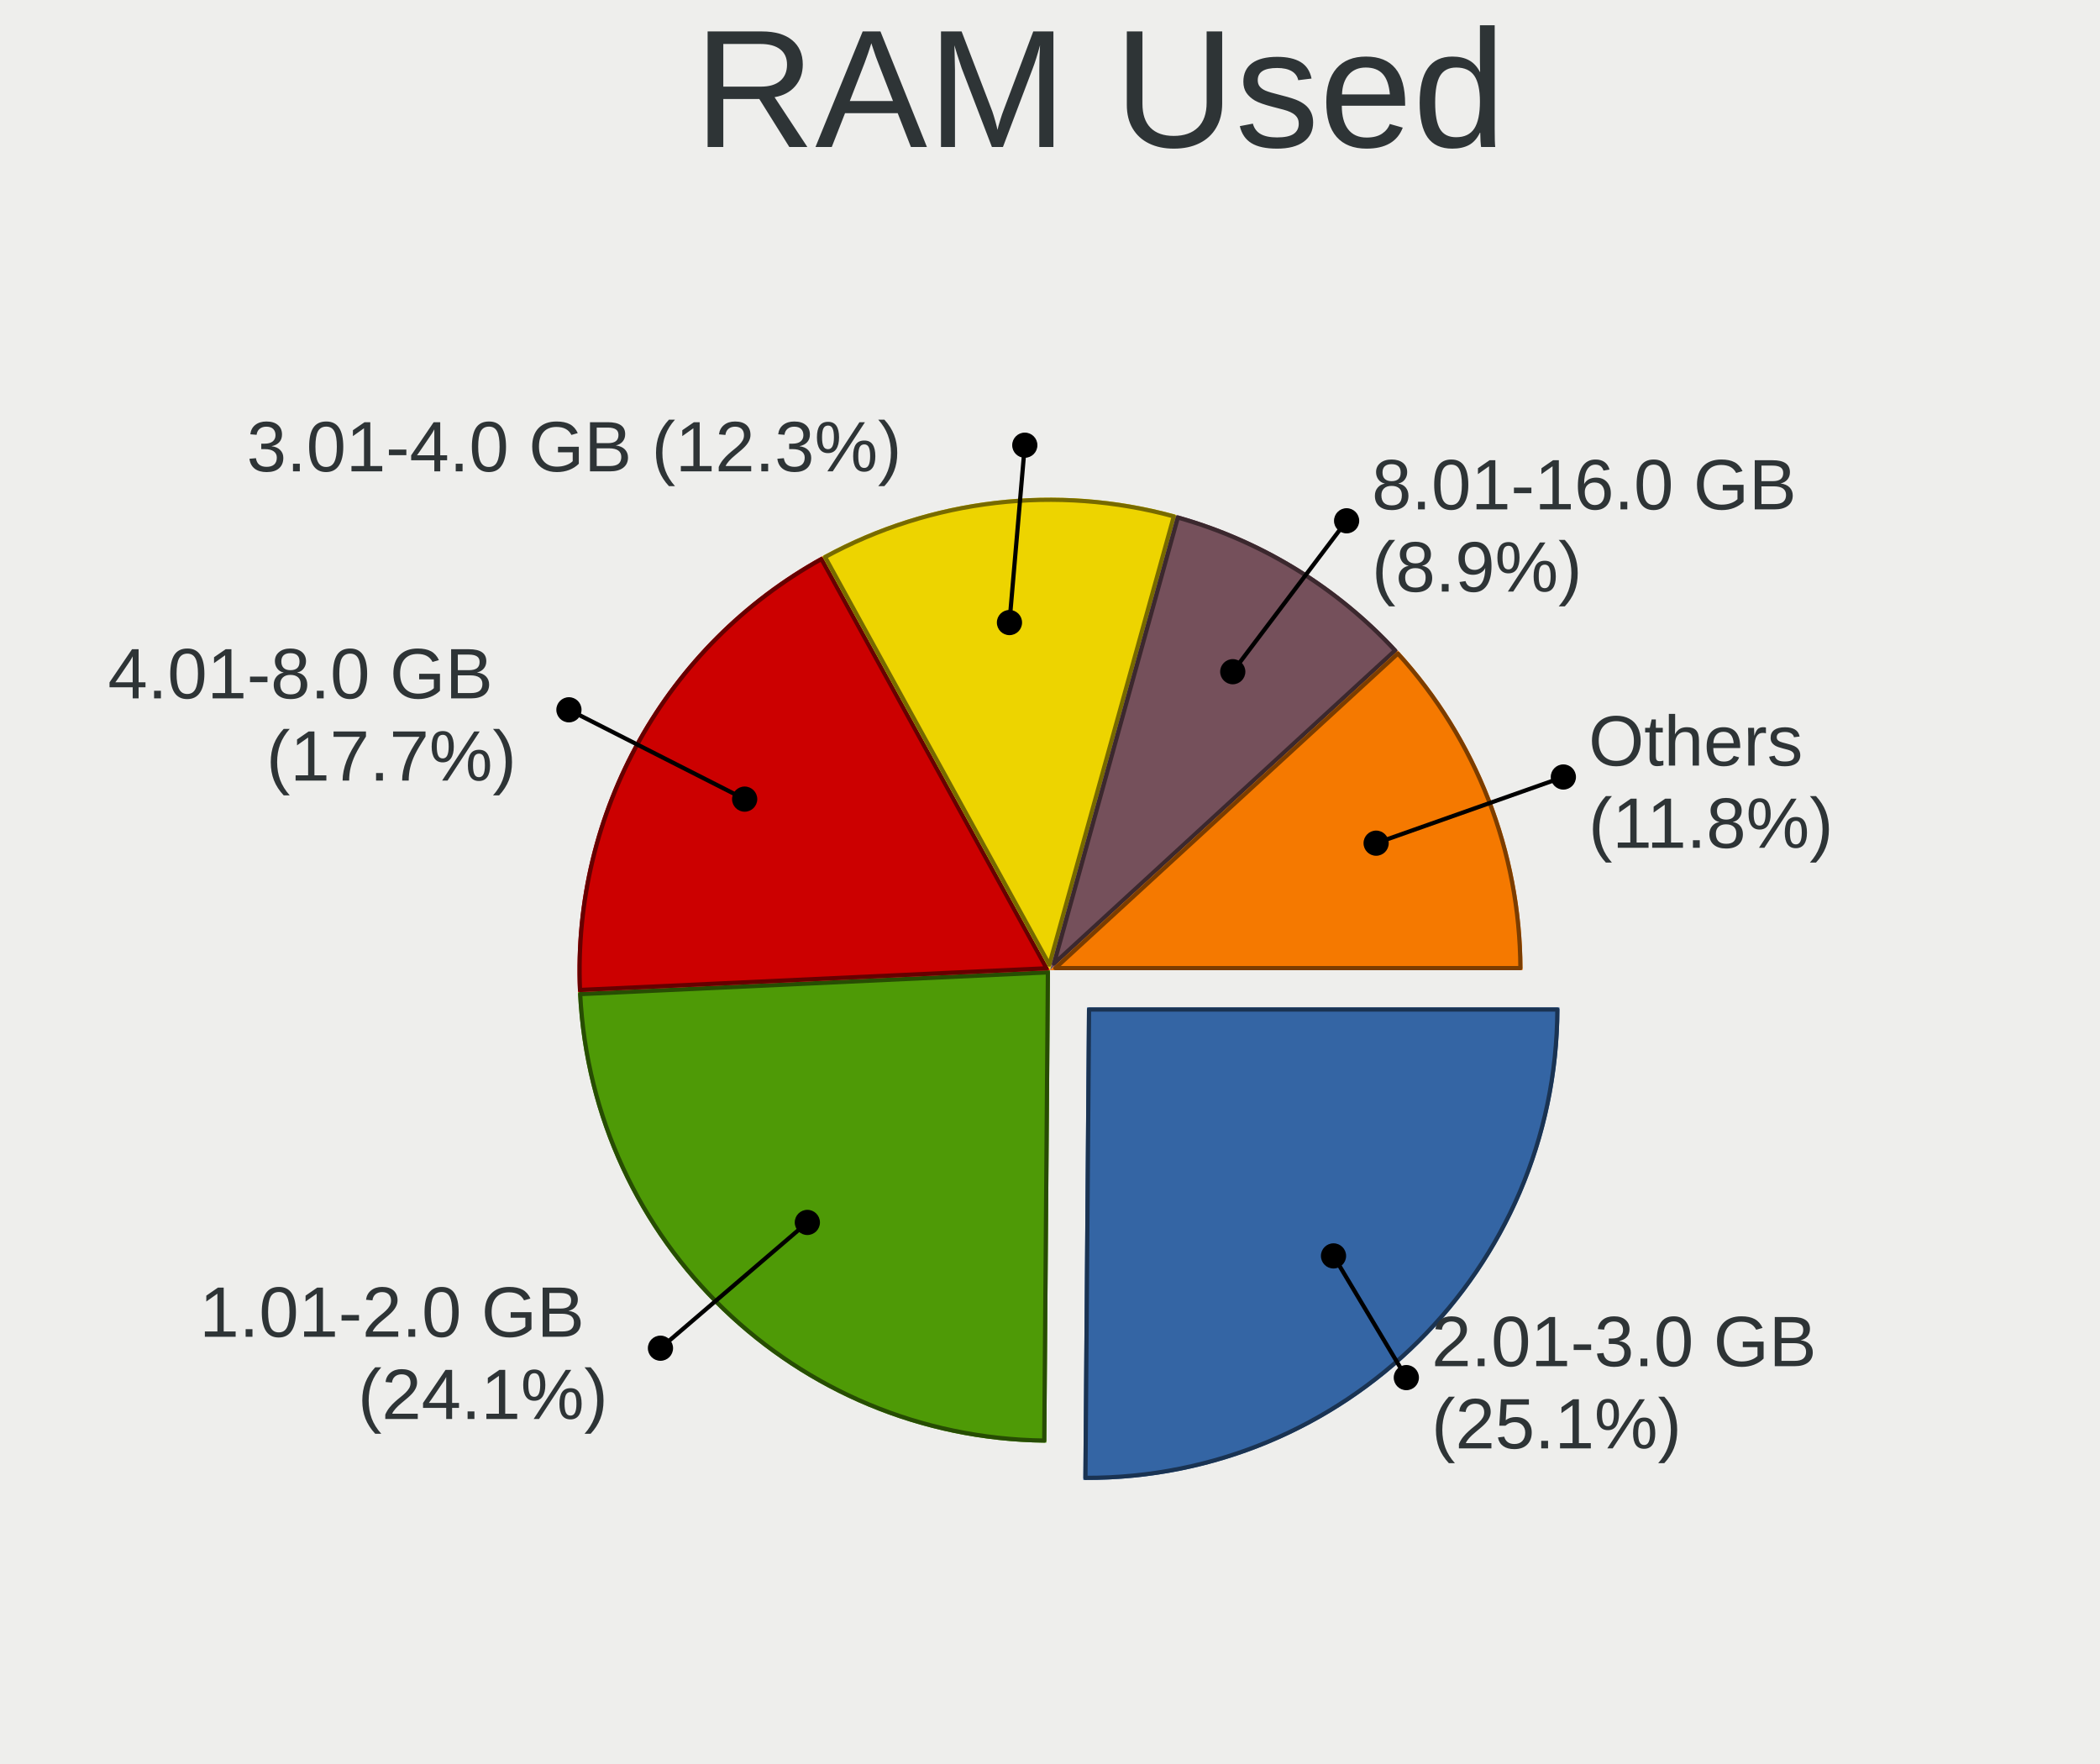
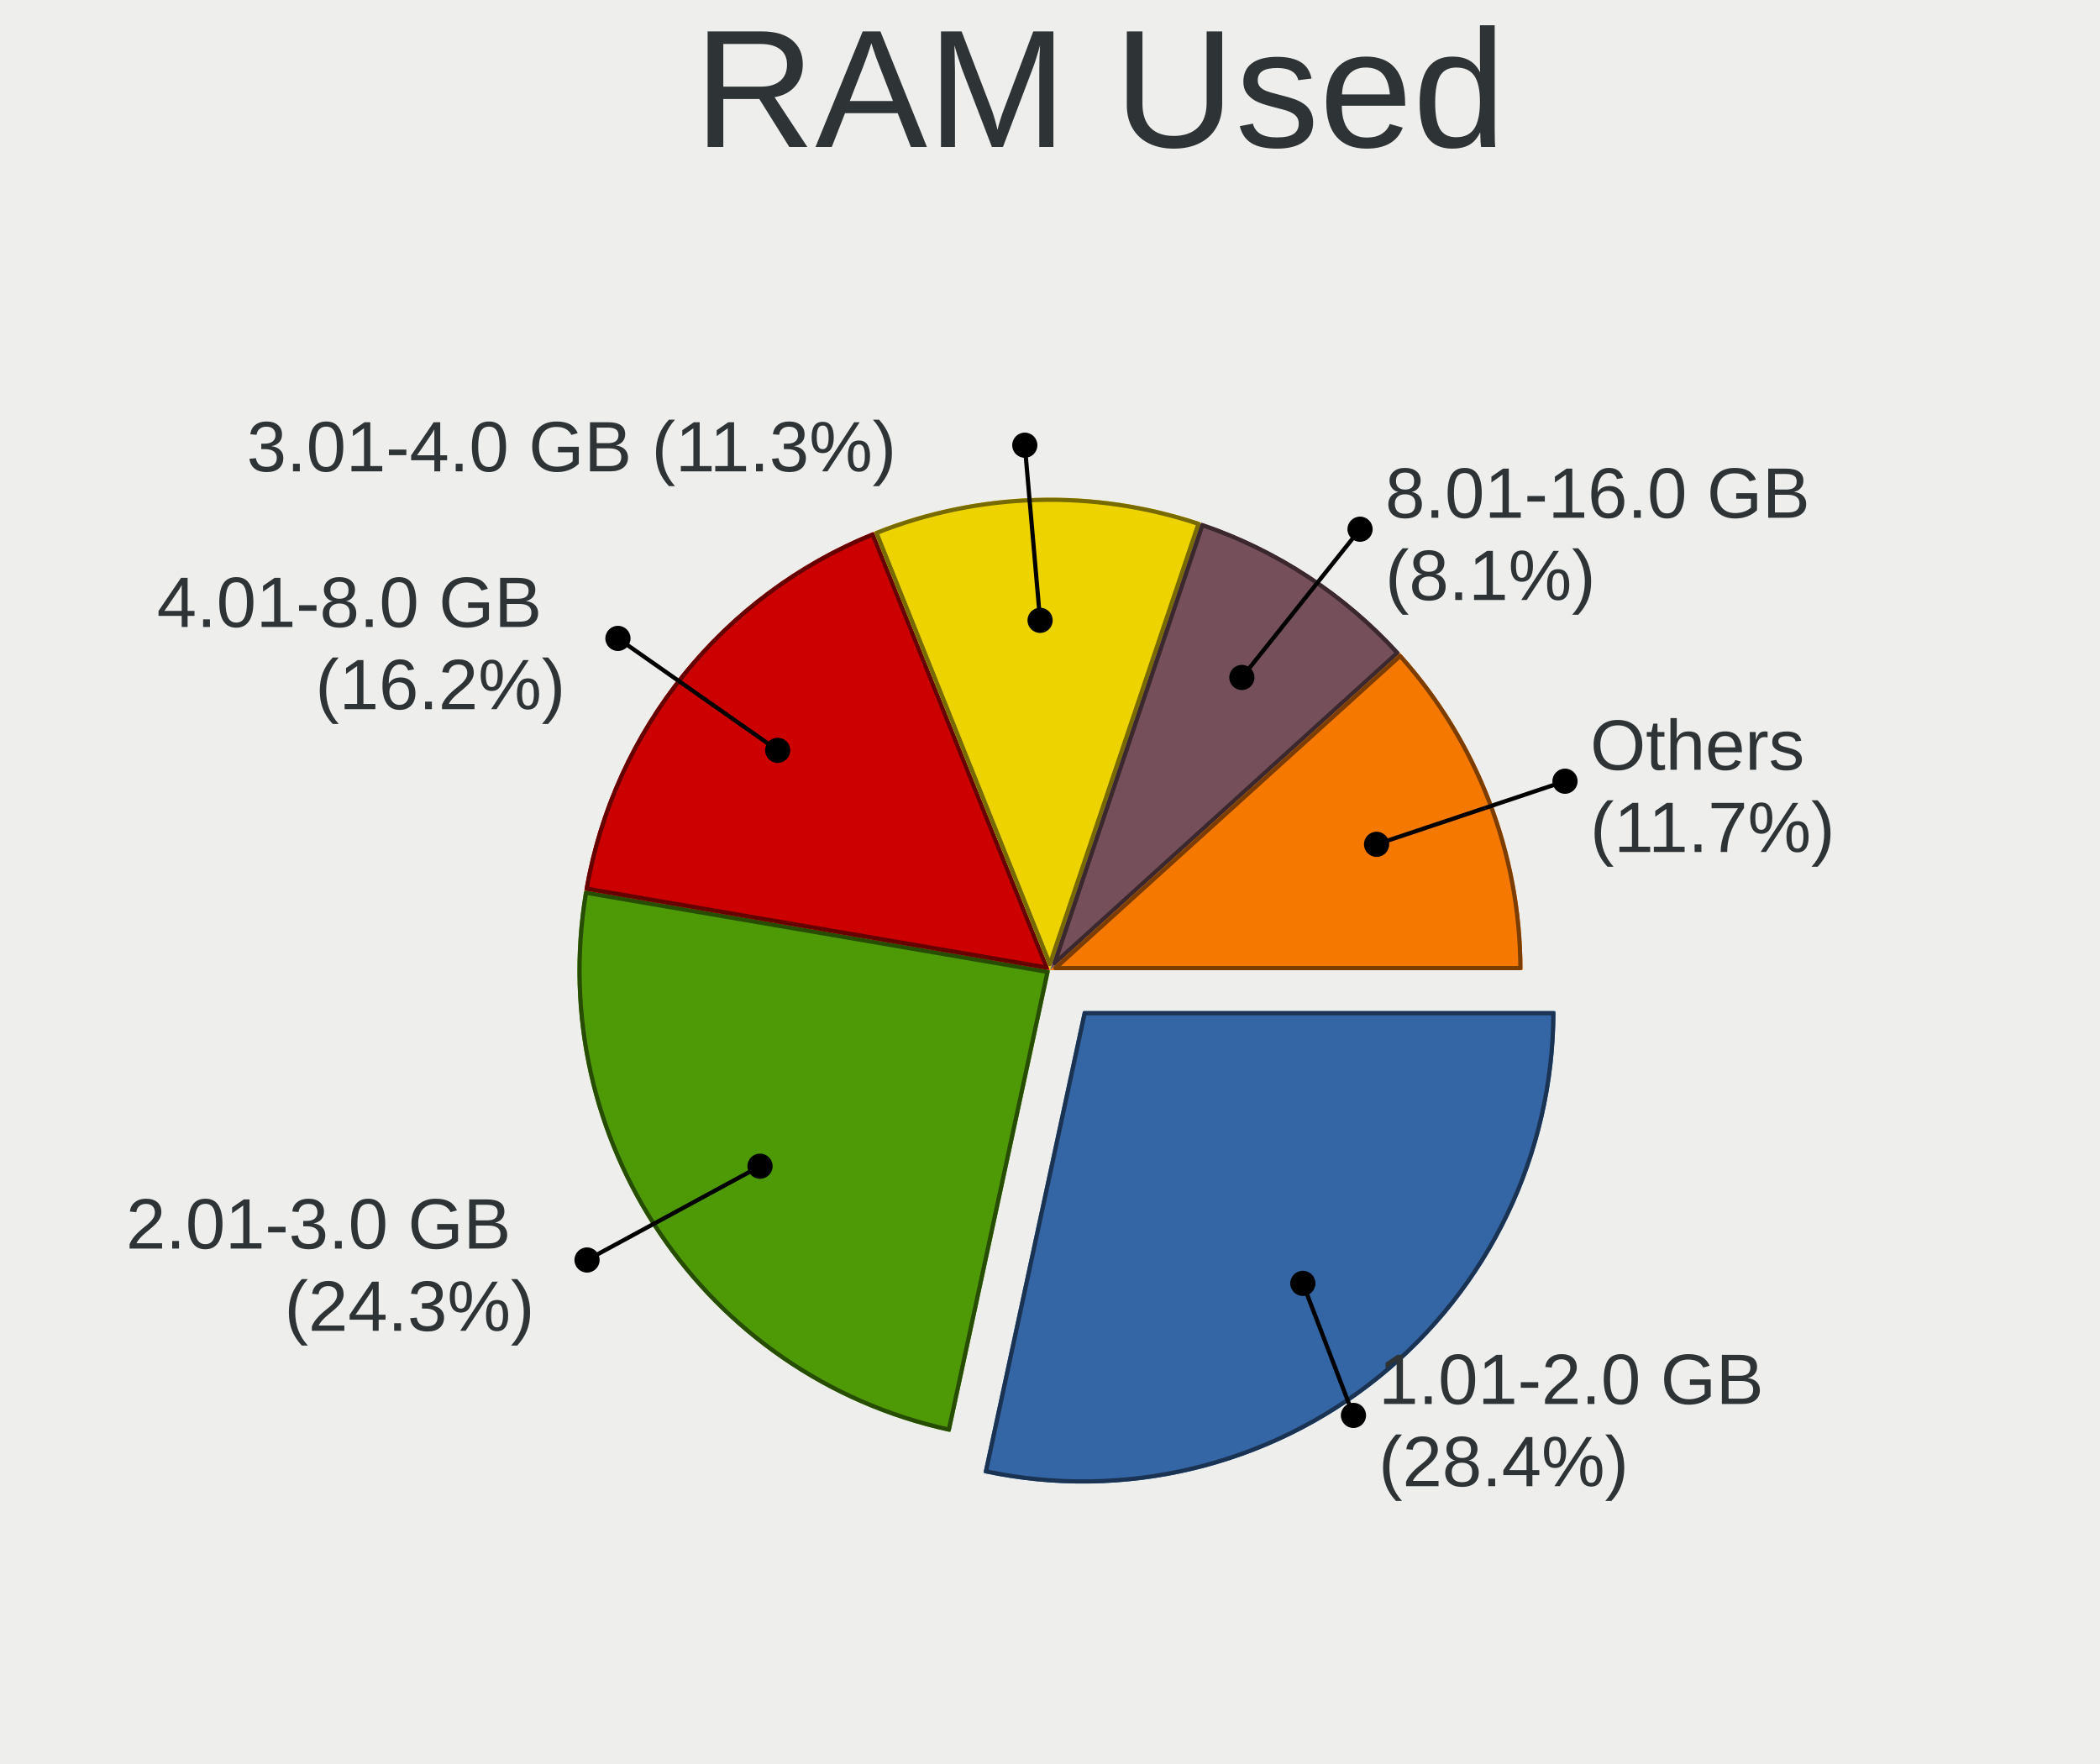
<svg xmlns="http://www.w3.org/2000/svg" width="500" height="420" version="1.0" id="ezcGraph">
  <defs />
  <g id="ezcGraphChart" color-rendering="optimizeQuality" shape-rendering="geometricPrecision" text-rendering="optimizeLegibility">
    <path d=" M 0,420 L 0,0 L 500,0 L 500,420 L 0,420 z " style="fill: #eeeeec; fill-opacity: 1.00; stroke: none;" id="ezcGraphPolygon_1" />
    <path d=" M 0,42 L 0,0 L 500,0 L 500,42 L 0,42 z " style="fill: #000000; fill-opacity: 0.00; stroke: none;" id="ezcGraphPolygon_2" />
-     <path d="M 258.80,239.87 L 371.30,239.87 A 112.50,112.50 0 0,1 257.93,352.37 z" style="fill: #3465a4; fill-opacity: 1.00; stroke: none; cursor: pointer;" id="ezcGraphCircleSector_4" />
-     <path d="M 259.30,240.37 L 370.80,240.37 A 112.00,112.00 0 0,1 258.44,351.87 z" style="fill: none; stroke: #1a3352; stroke-width: 1; stroke-opacity: 1.00; stroke-linecap: round; stroke-linejoin: round;" id="ezcGraphCircleSector_5" />
-     <path d="M 250.00,231.00 L 249.13,343.50 A 112.50,112.50 0 0,1 137.62,236.22 z" style="fill: #4e9a06; fill-opacity: 1.00; stroke: none; cursor: pointer;" id="ezcGraphCircleSector_6" />
-     <path d="M 249.50,231.52 L 248.63,342.99 A 112.00,112.00 0 0,1 138.14,236.70 z" style="fill: none; stroke: #274d03; stroke-width: 1; stroke-opacity: 1.00; stroke-linecap: round; stroke-linejoin: round;" id="ezcGraphCircleSector_7" />
-     <path d="M 250.00,231.00 L 137.62,236.22 A 112.50,112.50 0 0,1 195.77,132.43 z" style="fill: #cc0000; fill-opacity: 1.00; stroke: none; cursor: pointer;" id="ezcGraphCircleSector_8" />
-     <path d="M 249.18,230.54 L 138.10,235.70 A 112.00,112.00 0 0,1 195.58,133.11 z" style="fill: none; stroke: #660000; stroke-width: 1; stroke-opacity: 1.00; stroke-linecap: round; stroke-linejoin: round;" id="ezcGraphCircleSector_9" />
-     <path d="M 250.00,231.00 L 195.77,132.43 A 112.50,112.50 0 0,1 280.10,122.60 z" style="fill: #edd400; fill-opacity: 1.00; stroke: none; cursor: pointer;" id="ezcGraphCircleSector_10" />
-     <path d="M 249.85,229.68 L 196.45,132.63 A 112.00,112.00 0 0,1 279.48,122.95 z" style="fill: none; stroke: #776a00; stroke-width: 1; stroke-opacity: 1.00; stroke-linecap: round; stroke-linejoin: round;" id="ezcGraphCircleSector_11" />
-     <path d="M 250.00,231.00 L 280.10,122.60 A 112.50,112.50 0 0,1 332.86,154.91 z" style="fill: #75505b; fill-opacity: 1.00; stroke: none; cursor: pointer;" id="ezcGraphCircleSector_12" />
-     <path d="M 250.95,229.45 L 280.44,123.22 A 112.00,112.00 0 0,1 332.16,154.88 z" style="fill: none; stroke: #3b282e; stroke-width: 1; stroke-opacity: 1.00; stroke-linecap: round; stroke-linejoin: round;" id="ezcGraphCircleSector_13" />
-     <path d="M 250.00,231.00 L 332.86,154.91 A 112.50,112.50 0 0,1 362.50,231.00 z" style="fill: #f57900; fill-opacity: 1.00; stroke: none;" id="ezcGraphCircleSector_14" />
-     <path d="M 251.28,230.50 L 332.83,155.61 A 112.00,112.00 0 0,1 362.00,230.50 z" style="fill: none; stroke: #7b3d00; stroke-width: 1; stroke-opacity: 1.00; stroke-linecap: round; stroke-linejoin: round;" id="ezcGraphCircleSector_15" />
-     <path d=" M 240.349,148.227 L 244,106" style="fill: none; stroke: #000000; stroke-width: 1; stroke-opacity: 1.00; stroke-linecap: round; stroke-linejoin: round;" id="ezcGraphLine_16" />
-     <ellipse cx="240.349" cy="148.227" rx="3" ry="3" style="fill: #000000; fill-opacity: 1.00; stroke: none;" id="ezcGraphCircle_17" />
+     <path d="M 257.85,240.73 L 370.35,240.73 A 112.50,112.50 0 0,1 234.15,350.70 z" style="fill: #3465a4; fill-opacity: 1.00; stroke: none; cursor: pointer;" id="ezcGraphCircleSector_4" />
+     <path d="M 258.26,241.23 L 369.85,241.23 A 112.00,112.00 0 0,1 234.75,350.32 z" style="fill: none; stroke: #1a3352; stroke-width: 1; stroke-opacity: 1.00; stroke-linecap: round; stroke-linejoin: round;" id="ezcGraphCircleSector_5" />
+     <path d="M 250.00,231.00 L 226.30,340.97 A 112.50,112.50 0 0,1 139.12,211.99 z" style="fill: #4e9a06; fill-opacity: 1.00; stroke: none; cursor: pointer;" id="ezcGraphCircleSector_6" />
+     <path d="M 249.40,231.40 L 225.92,340.38 A 112.00,112.00 0 0,1 139.53,212.56 z" style="fill: none; stroke: #274d03; stroke-width: 1; stroke-opacity: 1.00; stroke-linecap: round; stroke-linejoin: round;" id="ezcGraphCircleSector_7" />
+     <path d="M 250.00,231.00 L 139.12,211.99 A 112.50,112.50 0 0,1 208.05,126.61 z" style="fill: #cc0000; fill-opacity: 1.00; stroke: none; cursor: pointer;" id="ezcGraphCircleSector_8" />
+     <path d="M 249.20,230.36 L 139.70,211.58 A 112.00,112.00 0 0,1 207.78,127.26 z" style="fill: none; stroke: #660000; stroke-width: 1; stroke-opacity: 1.00; stroke-linecap: round; stroke-linejoin: round;" id="ezcGraphCircleSector_9" />
+     <path d="M 250.00,231.00 L 208.05,126.61 A 112.50,112.50 0 0,1 285.97,124.41 z" style="fill: #edd400; fill-opacity: 1.00; stroke: none; cursor: pointer;" id="ezcGraphCircleSector_10" />
+     <path d="M 249.96,229.56 L 208.70,126.89 A 112.00,112.00 0 0,1 285.34,124.72 z" style="fill: none; stroke: #776a00; stroke-width: 1; stroke-opacity: 1.00; stroke-linecap: round; stroke-linejoin: round;" id="ezcGraphCircleSector_11" />
+     <path d="M 250.00,231.00 L 285.97,124.41 A 112.50,112.50 0 0,1 333.39,155.49 z" style="fill: #75505b; fill-opacity: 1.00; stroke: none; cursor: pointer;" id="ezcGraphCircleSector_12" />
+     <path d="M 251.09,229.34 L 286.29,125.04 A 112.00,112.00 0 0,1 332.68,155.45 z" style="fill: none; stroke: #3b282e; stroke-width: 1; stroke-opacity: 1.00; stroke-linecap: round; stroke-linejoin: round;" id="ezcGraphCircleSector_13" />
+     <path d="M 250.00,231.00 L 333.39,155.49 A 112.50,112.50 0 0,1 362.50,231.00 z" style="fill: #f57900; fill-opacity: 1.00; stroke: none;" id="ezcGraphCircleSector_14" />
+     <path d="M 251.30,230.50 L 333.36,156.19 A 112.00,112.00 0 0,1 362.00,230.50 z" style="fill: none; stroke: #7b3d00; stroke-width: 1; stroke-opacity: 1.00; stroke-linecap: round; stroke-linejoin: round;" id="ezcGraphCircleSector_15" />
+     <path d=" M 247.642,147.7 L 244,106" style="fill: none; stroke: #000000; stroke-width: 1; stroke-opacity: 1.00; stroke-linecap: round; stroke-linejoin: round;" id="ezcGraphLine_16" />
+     <ellipse cx="247.642" cy="147.7" rx="3" ry="3" style="fill: #000000; fill-opacity: 1.00; stroke: none;" id="ezcGraphCircle_17" />
    <ellipse cx="244" cy="106" rx="3" ry="3" style="fill: #000000; fill-opacity: 1.00; stroke: none;" id="ezcGraphCircle_18" />
-     <path d=" M 177.3,190.268 L 135.46,169" style="fill: none; stroke: #000000; stroke-width: 1; stroke-opacity: 1.00; stroke-linecap: round; stroke-linejoin: round;" id="ezcGraphLine_20" />
-     <ellipse cx="177.3" cy="190.268" rx="3" ry="3" style="fill: #000000; fill-opacity: 1.00; stroke: none;" id="ezcGraphCircle_21" />
-     <ellipse cx="135.46" cy="169" rx="3" ry="3" style="fill: #000000; fill-opacity: 1.00; stroke: none;" id="ezcGraphCircle_22" />
-     <path d=" M 192.225,291.054 L 157.253,321" style="fill: none; stroke: #000000; stroke-width: 1; stroke-opacity: 1.00; stroke-linecap: round; stroke-linejoin: round;" id="ezcGraphLine_24" />
-     <ellipse cx="192.225" cy="291.054" rx="3" ry="3" style="fill: #000000; fill-opacity: 1.00; stroke: none;" id="ezcGraphCircle_25" />
-     <ellipse cx="157.253" cy="321" rx="3" ry="3" style="fill: #000000; fill-opacity: 1.00; stroke: none;" id="ezcGraphCircle_26" />
-     <path d=" M 293.514,159.93 L 320.622,124" style="fill: none; stroke: #000000; stroke-width: 1; stroke-opacity: 1.00; stroke-linecap: round; stroke-linejoin: round;" id="ezcGraphLine_28" />
-     <ellipse cx="293.514" cy="159.93" rx="3" ry="3" style="fill: #000000; fill-opacity: 1.00; stroke: none;" id="ezcGraphCircle_29" />
-     <ellipse cx="320.622" cy="124" rx="3" ry="3" style="fill: #000000; fill-opacity: 1.00; stroke: none;" id="ezcGraphCircle_30" />
-     <path d=" M 327.651,200.755 L 372.228,185" style="fill: none; stroke: #000000; stroke-width: 1; stroke-opacity: 1.00; stroke-linecap: round; stroke-linejoin: round;" id="ezcGraphLine_32" />
-     <ellipse cx="327.651" cy="200.755" rx="3" ry="3" style="fill: #000000; fill-opacity: 1.00; stroke: none;" id="ezcGraphCircle_33" />
-     <ellipse cx="372.228" cy="185" rx="3" ry="3" style="fill: #000000; fill-opacity: 1.00; stroke: none;" id="ezcGraphCircle_34" />
-     <path d=" M 317.502,299.026 L 334.842,328" style="fill: none; stroke: #000000; stroke-width: 1; stroke-opacity: 1.00; stroke-linecap: round; stroke-linejoin: round;" id="ezcGraphLine_36" />
-     <ellipse cx="317.502" cy="299.026" rx="3" ry="3" style="fill: #000000; fill-opacity: 1.00; stroke: none;" id="ezcGraphCircle_37" />
-     <ellipse cx="334.842" cy="328" rx="3" ry="3" style="fill: #000000; fill-opacity: 1.00; stroke: none;" id="ezcGraphCircle_38" />
+     <path d=" M 185.164,178.648 L 147.129,152" style="fill: none; stroke: #000000; stroke-width: 1; stroke-opacity: 1.00; stroke-linecap: round; stroke-linejoin: round;" id="ezcGraphLine_20" />
+     <ellipse cx="185.164" cy="178.648" rx="3" ry="3" style="fill: #000000; fill-opacity: 1.00; stroke: none;" id="ezcGraphCircle_21" />
+     <ellipse cx="147.129" cy="152" rx="3" ry="3" style="fill: #000000; fill-opacity: 1.00; stroke: none;" id="ezcGraphCircle_22" />
+     <path d=" M 180.958,277.665 L 139.769,300" style="fill: none; stroke: #000000; stroke-width: 1; stroke-opacity: 1.00; stroke-linecap: round; stroke-linejoin: round;" id="ezcGraphLine_24" />
+     <ellipse cx="180.958" cy="277.665" rx="3" ry="3" style="fill: #000000; fill-opacity: 1.00; stroke: none;" id="ezcGraphCircle_25" />
+     <ellipse cx="139.769" cy="300" rx="3" ry="3" style="fill: #000000; fill-opacity: 1.00; stroke: none;" id="ezcGraphCircle_26" />
+     <path d=" M 295.683,161.304 L 323.823,126" style="fill: none; stroke: #000000; stroke-width: 1; stroke-opacity: 1.00; stroke-linecap: round; stroke-linejoin: round;" id="ezcGraphLine_28" />
+     <ellipse cx="295.683" cy="161.304" rx="3" ry="3" style="fill: #000000; fill-opacity: 1.00; stroke: none;" id="ezcGraphCircle_29" />
+     <ellipse cx="323.823" cy="126" rx="3" ry="3" style="fill: #000000; fill-opacity: 1.00; stroke: none;" id="ezcGraphCircle_30" />
+     <path d=" M 327.756,201.026 L 372.619,186" style="fill: none; stroke: #000000; stroke-width: 1; stroke-opacity: 1.00; stroke-linecap: round; stroke-linejoin: round;" id="ezcGraphLine_32" />
+     <ellipse cx="327.756" cy="201.026" rx="3" ry="3" style="fill: #000000; fill-opacity: 1.00; stroke: none;" id="ezcGraphCircle_33" />
+     <ellipse cx="372.619" cy="186" rx="3" ry="3" style="fill: #000000; fill-opacity: 1.00; stroke: none;" id="ezcGraphCircle_34" />
+     <path d=" M 310.204,305.562 L 322.25,337" style="fill: none; stroke: #000000; stroke-width: 1; stroke-opacity: 1.00; stroke-linecap: round; stroke-linejoin: round;" id="ezcGraphLine_36" />
+     <ellipse cx="310.204" cy="305.562" rx="3" ry="3" style="fill: #000000; fill-opacity: 1.00; stroke: none;" id="ezcGraphCircle_37" />
+     <ellipse cx="322.25" cy="337" rx="3" ry="3" style="fill: #000000; fill-opacity: 1.00; stroke: none;" id="ezcGraphCircle_38" />
    <g id="ezcGraphTextBox_3">
      <path d=" M 164.7,42 L 164.7,0.5 L 335.8,0.5 L 335.8,42 L 164.7,42 z " style="fill: #ffffff; fill-opacity: 0.00; stroke: none;" id="ezcGraphPolygon_40" />
      <text id="ezcGraphTextBox_3_text" x="165.2" text-length="169.6px" y="35" style="font-size: 40px; font-family: 'Arial'; fill: #2e3436; fill-opacity: 1.00; stroke: none;">RAM Used</text>
    </g>
    <g id="ezcGraphTextBox_19" style=" cursor: pointer;">
      <path d=" M 58.254,115.9 L 58.254,96.6 L 239,96.6 L 239,115.9 L 58.254,115.9 z " style="fill: #ffffff; fill-opacity: 0.00; stroke: none;" id="ezcGraphPolygon_41" />
-       <text id="ezcGraphTextBox_19_text" x="58.754" text-length="179.246px" y="112.23" style="font-size: 17px; font-family: 'Arial'; fill: #2e3436; fill-opacity: 1.00; stroke: none;">3.01-4.0 GB (12.3%)</text>
+       <text id="ezcGraphTextBox_19_text" x="58.754" text-length="179.246px" y="112.23" style="font-size: 17px; font-family: 'Arial'; fill: #2e3436; fill-opacity: 1.00; stroke: none;">3.01-4.0 GB (11.3%)</text>
    </g>
    <g id="ezcGraphTextBox_23" style=" cursor: pointer;">
-       <path d=" M 25.186,187.85 L 25.186,150.65 L 130.46,150.65 L 130.46,187.85 L 25.186,187.85 z " style="fill: #ffffff; fill-opacity: 0.00; stroke: none;" id="ezcGraphPolygon_42" />
-       <text id="ezcGraphTextBox_23_text" x="25.686" text-length="103.774px" y="166.28" style="font-size: 17px; font-family: 'Arial'; fill: #2e3436; fill-opacity: 1.00; stroke: none;">4.01-8.0 GB</text>
-       <text id="ezcGraphTextBox_23_text" x="63.422" text-length="66.038px" y="185.86" style="font-size: 17px; font-family: 'Arial'; fill: #2e3436; fill-opacity: 1.00; stroke: none;">(17.7%)</text>
+       <path d=" M 36.855,170.85 L 36.855,133.65 L 142.129,133.65 L 142.129,170.85 L 36.855,170.85 z " style="fill: #ffffff; fill-opacity: 0.00; stroke: none;" id="ezcGraphPolygon_42" />
+       <text id="ezcGraphTextBox_23_text" x="37.355" text-length="103.774px" y="149.28" style="font-size: 17px; font-family: 'Arial'; fill: #2e3436; fill-opacity: 1.00; stroke: none;">4.01-8.0 GB</text>
+       <text id="ezcGraphTextBox_23_text" x="75.091" text-length="66.038px" y="168.86" style="font-size: 17px; font-family: 'Arial'; fill: #2e3436; fill-opacity: 1.00; stroke: none;">(16.2%)</text>
    </g>
    <g id="ezcGraphTextBox_27" style=" cursor: pointer;">
-       <path d=" M 46.979,339.85 L 46.979,302.65 L 152.253,302.65 L 152.253,339.85 L 46.979,339.85 z " style="fill: #ffffff; fill-opacity: 0.00; stroke: none;" id="ezcGraphPolygon_43" />
-       <text id="ezcGraphTextBox_27_text" x="47.479" text-length="103.774px" y="318.28" style="font-size: 17px; font-family: 'Arial'; fill: #2e3436; fill-opacity: 1.00; stroke: none;">1.01-2.0 GB</text>
-       <text id="ezcGraphTextBox_27_text" x="85.215" text-length="66.038px" y="337.86" style="font-size: 17px; font-family: 'Arial'; fill: #2e3436; fill-opacity: 1.00; stroke: none;">(24.1%)</text>
+       <path d=" M 29.495,318.85 L 29.495,281.65 L 134.769,281.65 L 134.769,318.85 L 29.495,318.85 z " style="fill: #ffffff; fill-opacity: 0.00; stroke: none;" id="ezcGraphPolygon_43" />
+       <text id="ezcGraphTextBox_27_text" x="29.995" text-length="103.774px" y="297.28" style="font-size: 17px; font-family: 'Arial'; fill: #2e3436; fill-opacity: 1.00; stroke: none;">2.01-3.0 GB</text>
+       <text id="ezcGraphTextBox_27_text" x="67.731" text-length="66.038px" y="316.86" style="font-size: 17px; font-family: 'Arial'; fill: #2e3436; fill-opacity: 1.00; stroke: none;">(24.3%)</text>
    </g>
    <g id="ezcGraphTextBox_31" style=" cursor: pointer;">
-       <path d=" M 326.122,142.85 L 326.122,105.65 L 440.83,105.65 L 440.83,142.85 L 326.122,142.85 z " style="fill: #ffffff; fill-opacity: 0.00; stroke: none;" id="ezcGraphPolygon_44" />
-       <text id="ezcGraphTextBox_31_text" x="326.622" text-length="113.208px" y="121.28" style="font-size: 17px; font-family: 'Arial'; fill: #2e3436; fill-opacity: 1.00; stroke: none;">8.01-16.0 GB</text>
-       <text id="ezcGraphTextBox_31_text" x="326.622" text-length="56.604px" y="140.86" style="font-size: 17px; font-family: 'Arial'; fill: #2e3436; fill-opacity: 1.00; stroke: none;">(8.9%)</text>
+       <path d=" M 329.323,144.85 L 329.323,107.65 L 444.031,107.65 L 444.031,144.85 L 329.323,144.85 z " style="fill: #ffffff; fill-opacity: 0.00; stroke: none;" id="ezcGraphPolygon_44" />
+       <text id="ezcGraphTextBox_31_text" x="329.823" text-length="113.208px" y="123.28" style="font-size: 17px; font-family: 'Arial'; fill: #2e3436; fill-opacity: 1.00; stroke: none;">8.01-16.0 GB</text>
+       <text id="ezcGraphTextBox_31_text" x="329.823" text-length="56.604px" y="142.86" style="font-size: 17px; font-family: 'Arial'; fill: #2e3436; fill-opacity: 1.00; stroke: none;">(8.1%)</text>
    </g>
    <g id="ezcGraphTextBox_35">
-       <path d=" M 377.728,203.85 L 377.728,166.65 L 445.266,166.65 L 445.266,203.85 L 377.728,203.85 z " style="fill: #ffffff; fill-opacity: 0.00; stroke: none;" id="ezcGraphPolygon_45" />
-       <text id="ezcGraphTextBox_35_text" x="378.228" text-length="56.604px" y="182.28" style="font-size: 17px; font-family: 'Arial'; fill: #2e3436; fill-opacity: 1.00; stroke: none;">Others</text>
-       <text id="ezcGraphTextBox_35_text" x="378.228" text-length="66.038px" y="201.86" style="font-size: 17px; font-family: 'Arial'; fill: #2e3436; fill-opacity: 1.00; stroke: none;">(11.8%)</text>
+       <path d=" M 378.119,204.85 L 378.119,167.65 L 445.657,167.65 L 445.657,204.85 L 378.119,204.85 z " style="fill: #ffffff; fill-opacity: 0.00; stroke: none;" id="ezcGraphPolygon_45" />
+       <text id="ezcGraphTextBox_35_text" x="378.619" text-length="56.604px" y="183.28" style="font-size: 17px; font-family: 'Arial'; fill: #2e3436; fill-opacity: 1.00; stroke: none;">Others</text>
+       <text id="ezcGraphTextBox_35_text" x="378.619" text-length="66.038px" y="202.86" style="font-size: 17px; font-family: 'Arial'; fill: #2e3436; fill-opacity: 1.00; stroke: none;">(11.7%)</text>
    </g>
    <g id="ezcGraphTextBox_39" style=" cursor: pointer;">
-       <path d=" M 340.342,346.85 L 340.342,309.65 L 445.616,309.65 L 445.616,346.85 L 340.342,346.85 z " style="fill: #ffffff; fill-opacity: 0.00; stroke: none;" id="ezcGraphPolygon_46" />
-       <text id="ezcGraphTextBox_39_text" x="340.842" text-length="103.774px" y="325.28" style="font-size: 17px; font-family: 'Arial'; fill: #2e3436; fill-opacity: 1.00; stroke: none;">2.01-3.0 GB</text>
-       <text id="ezcGraphTextBox_39_text" x="340.842" text-length="66.038px" y="344.86" style="font-size: 17px; font-family: 'Arial'; fill: #2e3436; fill-opacity: 1.00; stroke: none;">(25.1%)</text>
+       <path d=" M 327.75,355.85 L 327.75,318.65 L 433.024,318.65 L 433.024,355.85 L 327.75,355.85 z " style="fill: #ffffff; fill-opacity: 0.00; stroke: none;" id="ezcGraphPolygon_46" />
+       <text id="ezcGraphTextBox_39_text" x="328.25" text-length="103.774px" y="334.28" style="font-size: 17px; font-family: 'Arial'; fill: #2e3436; fill-opacity: 1.00; stroke: none;">1.01-2.0 GB</text>
+       <text id="ezcGraphTextBox_39_text" x="328.25" text-length="66.038px" y="353.86" style="font-size: 17px; font-family: 'Arial'; fill: #2e3436; fill-opacity: 1.00; stroke: none;">(28.4%)</text>
    </g>
  </g>
</svg>
